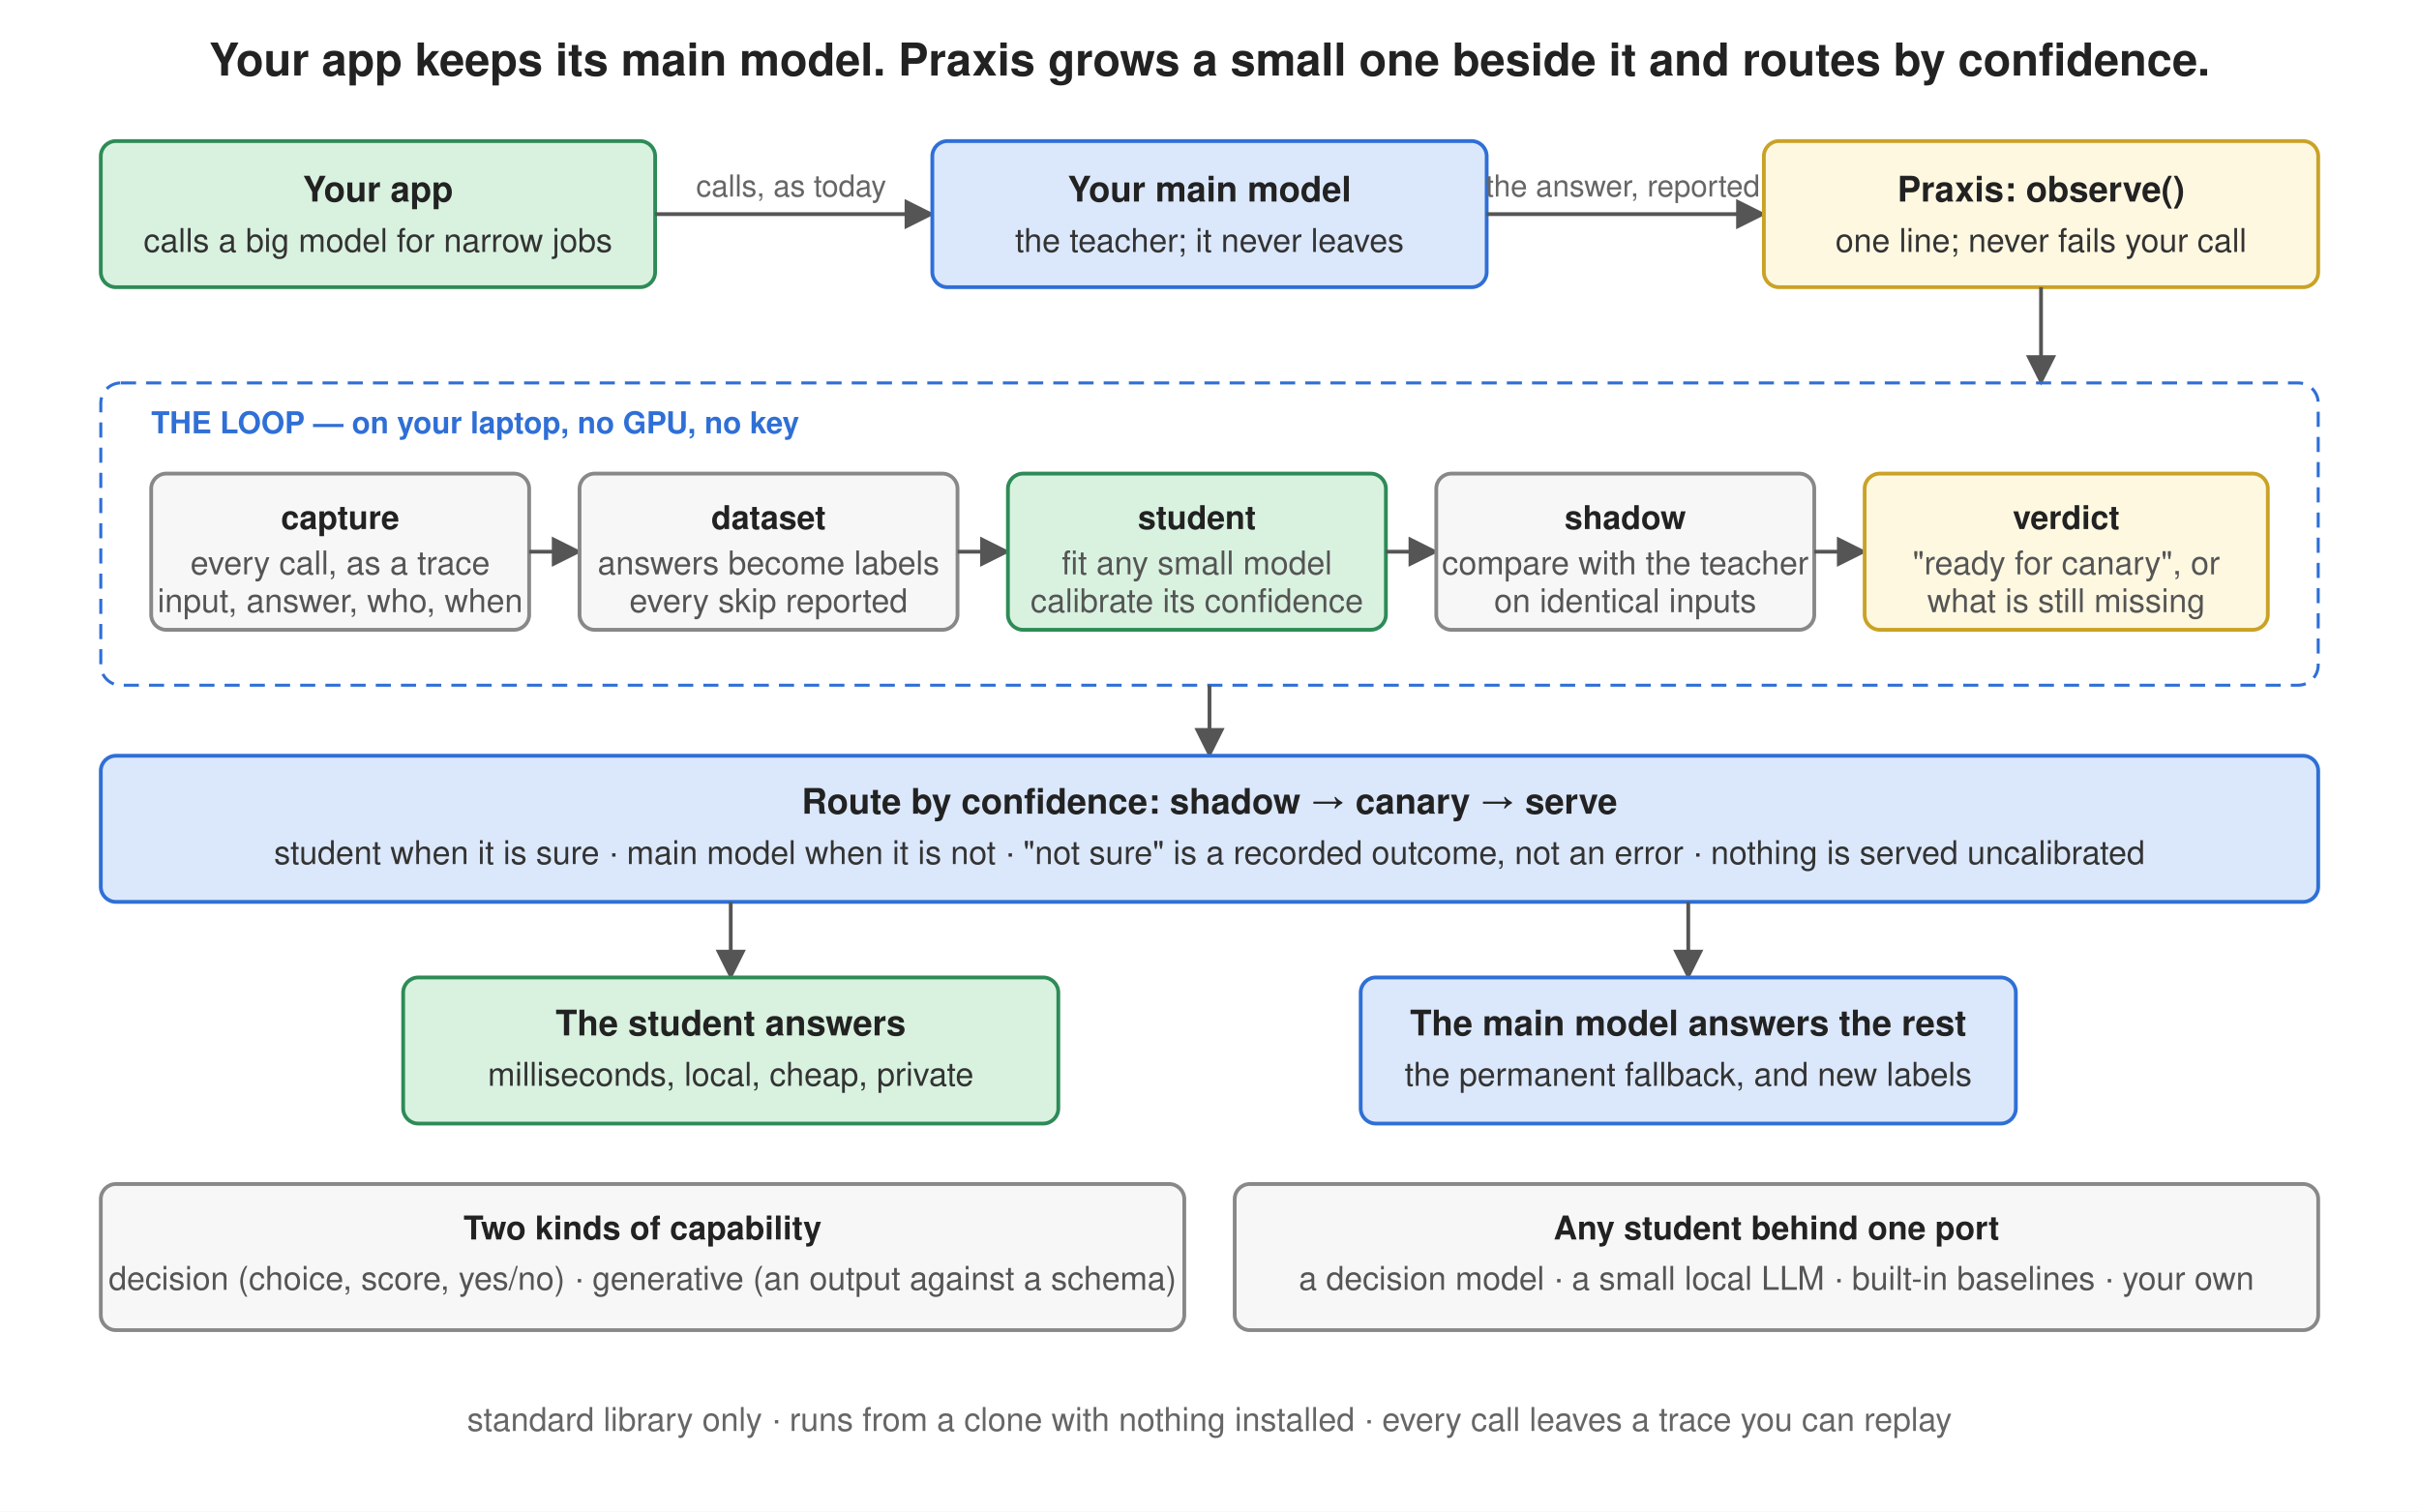
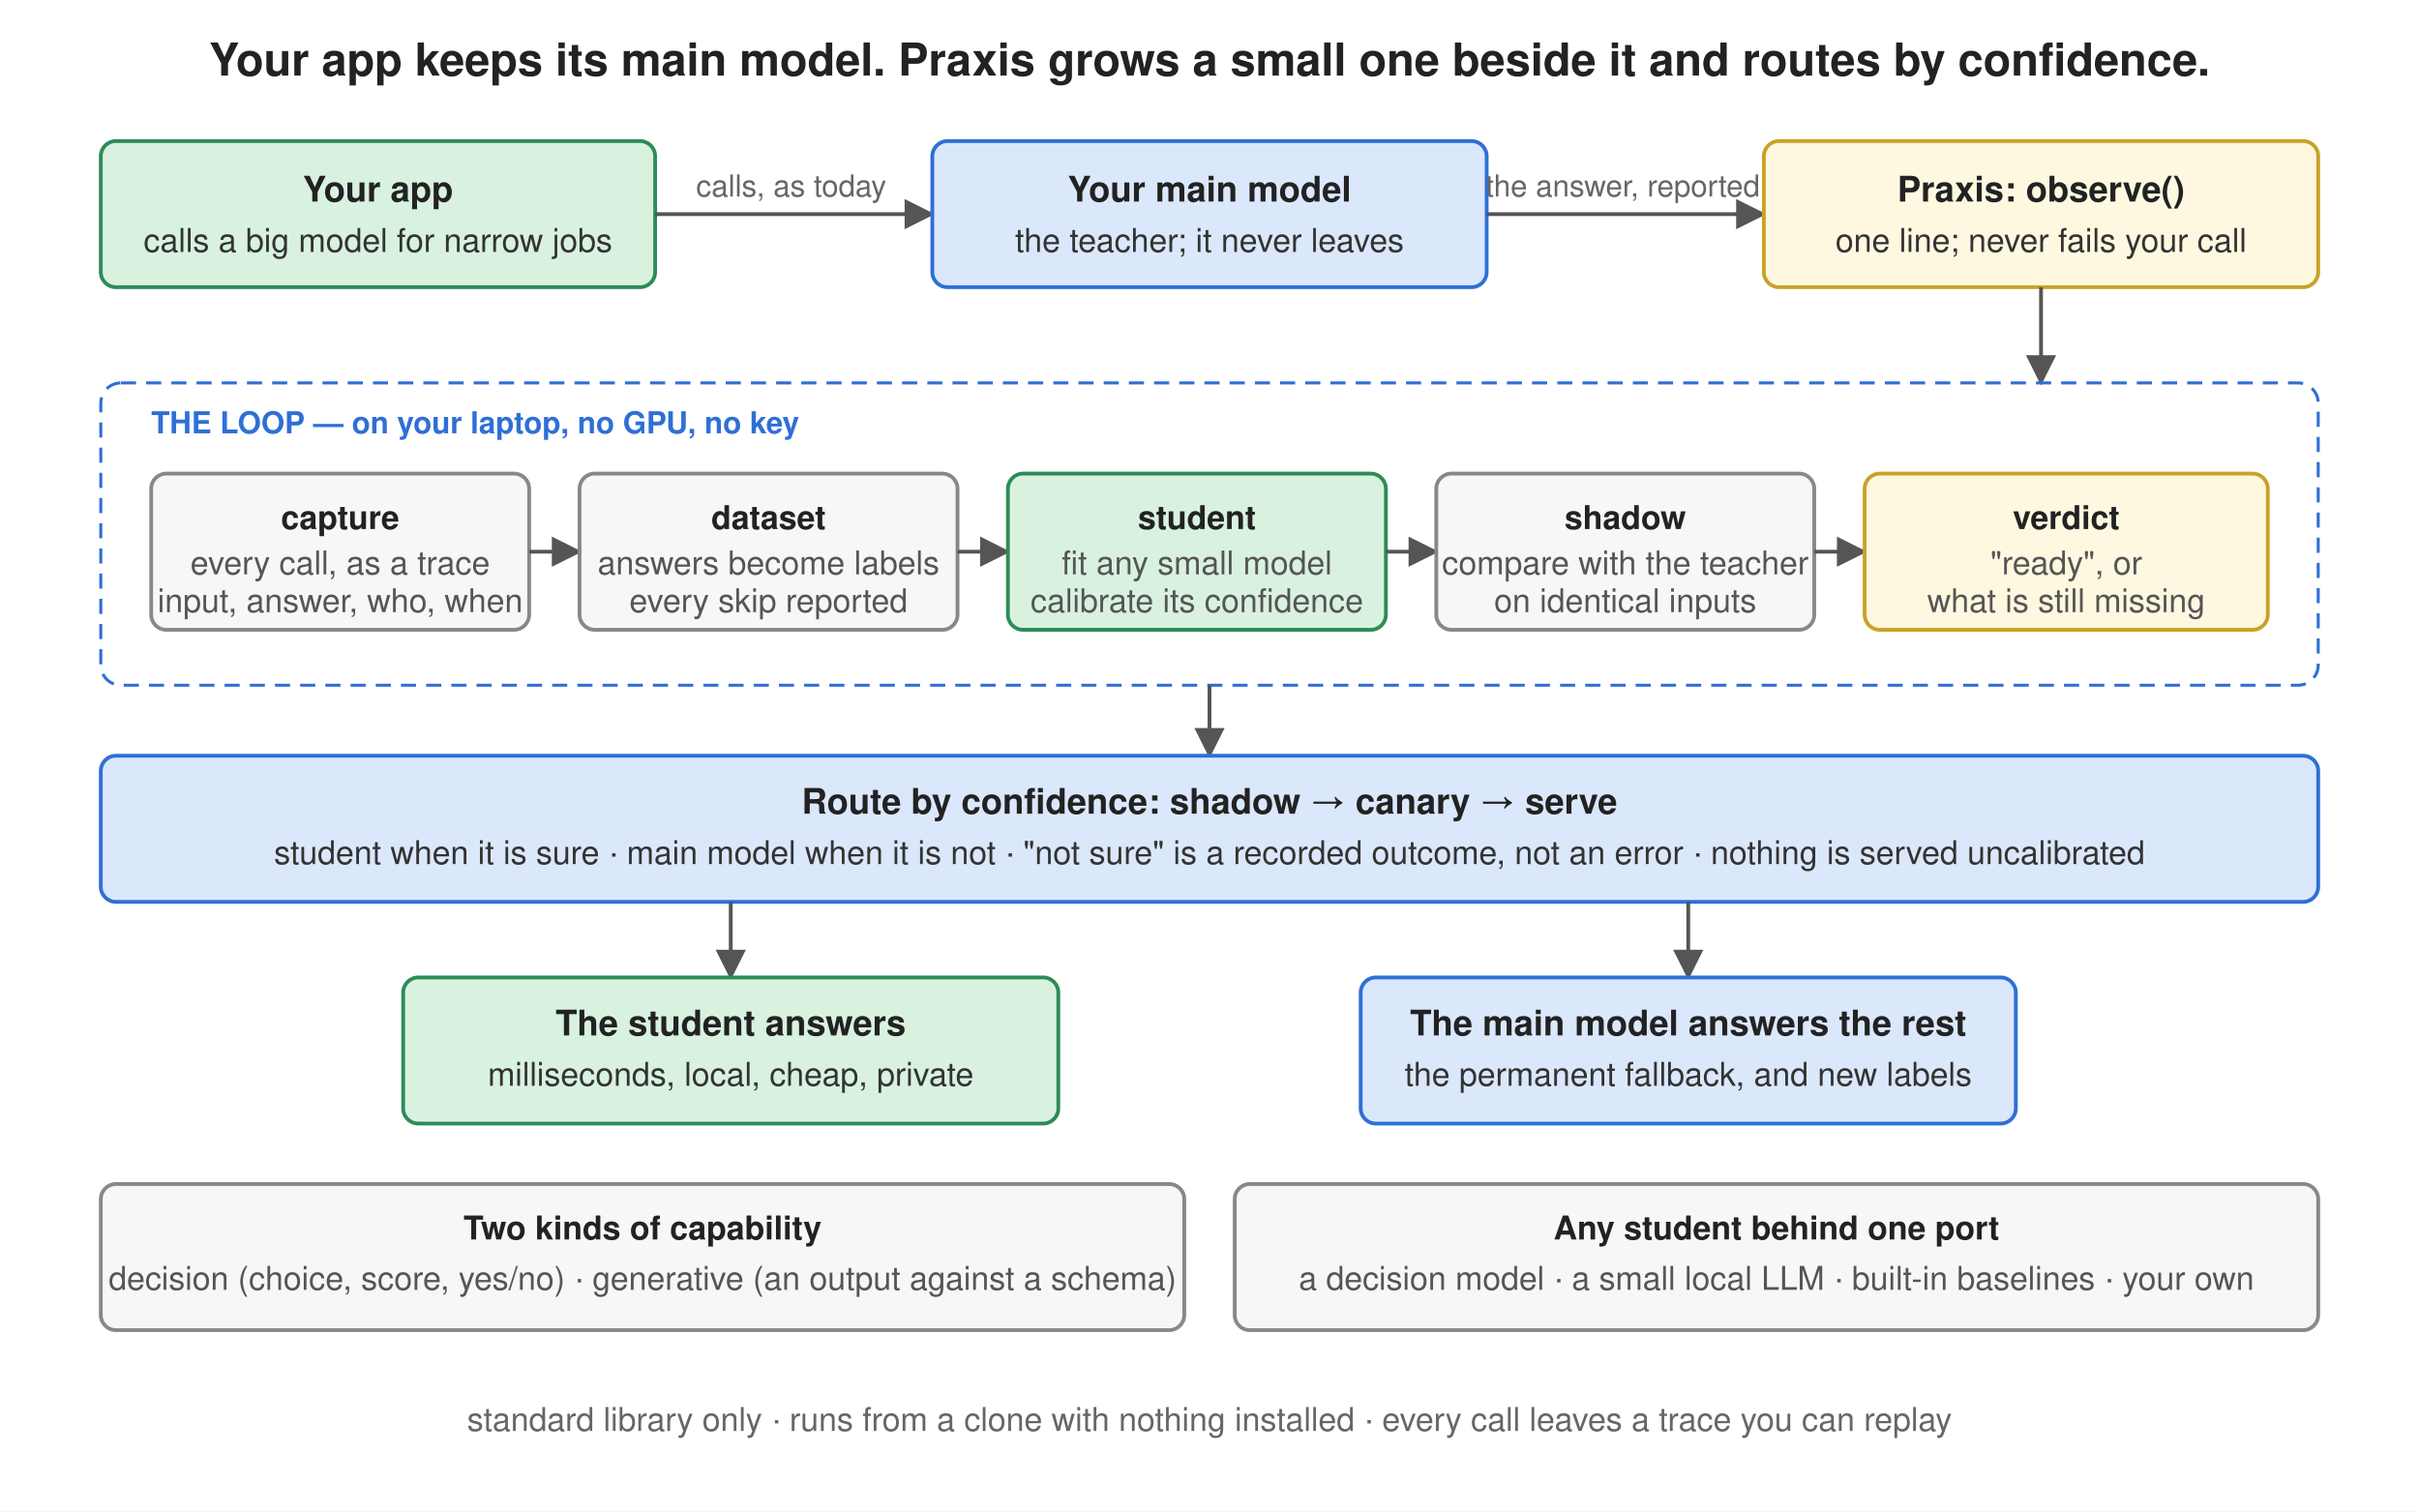
<svg xmlns="http://www.w3.org/2000/svg" width="960" height="600" viewBox="0 0 960 600" font-family="Helvetica, Arial, sans-serif" font-size="14">
  <rect width="960" height="600" fill="#ffffff" />
  <text x="480" y="30" text-anchor="middle" font-size="18" font-weight="bold" fill="#222">Your app keeps its main model. Praxis grows a small one beside it and routes by confidence.</text>
  <rect x="40" y="56" width="220" height="58" rx="6" fill="#d9f2e0" stroke="#2e8b57" stroke-width="1.5" />
  <text x="150" y="80" text-anchor="middle" font-weight="bold" fill="#222">Your app</text>
  <text x="150" y="100" text-anchor="middle" fill="#333" font-size="13">calls a big model for narrow jobs</text>
  <line x1="260" y1="85" x2="368" y2="85" stroke="#555" stroke-width="1.5" marker-end="url(#a)" />
  <text x="314" y="78" text-anchor="middle" fill="#666" font-size="12">calls, as today</text>
  <rect x="370" y="56" width="220" height="58" rx="6" fill="#dbe8fb" stroke="#2f6fd6" stroke-width="1.5" />
  <text x="480" y="80" text-anchor="middle" font-weight="bold" fill="#222">Your main model</text>
  <text x="480" y="100" text-anchor="middle" fill="#333" font-size="13">the teacher; it never leaves</text>
  <line x1="590" y1="85" x2="698" y2="85" stroke="#555" stroke-width="1.5" marker-end="url(#a)" />
  <text x="644" y="78" text-anchor="middle" fill="#666" font-size="12">the answer, reported</text>
  <rect x="700" y="56" width="220" height="58" rx="6" fill="#fff8e1" stroke="#c9a227" stroke-width="1.5" />
  <text x="810" y="80" text-anchor="middle" font-weight="bold" fill="#222">Praxis: observe()</text>
  <text x="810" y="100" text-anchor="middle" fill="#333" font-size="13">one line; never fails your call</text>
  <line x1="810" y1="114" x2="810" y2="150" stroke="#555" stroke-width="1.5" marker-end="url(#a)" />
  <rect x="40" y="152" width="880" height="120" rx="8" fill="none" stroke="#2f6fd6" stroke-width="1.2" stroke-dasharray="6 4" />
  <text x="60" y="172" fill="#2f6fd6" font-size="12" font-weight="bold">THE LOOP — on your laptop, no GPU, no key</text>
  <g font-size="13">
    <rect x="60" y="188" width="150" height="62" rx="6" fill="#f7f7f7" stroke="#888" stroke-width="1.5" />
    <text x="135" y="210" text-anchor="middle" font-weight="bold" fill="#222">capture</text>
    <text x="135" y="228" text-anchor="middle" fill="#555">every call, as a trace</text>
    <text x="135" y="243" text-anchor="middle" fill="#555">input, answer, who, when</text>
    <line x1="210" y1="219" x2="228" y2="219" stroke="#555" stroke-width="1.5" marker-end="url(#a)" />
    <rect x="230" y="188" width="150" height="62" rx="6" fill="#f7f7f7" stroke="#888" stroke-width="1.5" />
    <text x="305" y="210" text-anchor="middle" font-weight="bold" fill="#222">dataset</text>
    <text x="305" y="228" text-anchor="middle" fill="#555">answers become labels</text>
    <text x="305" y="243" text-anchor="middle" fill="#555">every skip reported</text>
    <line x1="380" y1="219" x2="398" y2="219" stroke="#555" stroke-width="1.5" marker-end="url(#a)" />
    <rect x="400" y="188" width="150" height="62" rx="6" fill="#d9f2e0" stroke="#2e8b57" stroke-width="1.5" />
    <text x="475" y="210" text-anchor="middle" font-weight="bold" fill="#222">student</text>
    <text x="475" y="228" text-anchor="middle" fill="#555">fit any small model</text>
    <text x="475" y="243" text-anchor="middle" fill="#555">calibrate its confidence</text>
    <line x1="550" y1="219" x2="568" y2="219" stroke="#555" stroke-width="1.5" marker-end="url(#a)" />
    <rect x="570" y="188" width="150" height="62" rx="6" fill="#f7f7f7" stroke="#888" stroke-width="1.5" />
    <text x="645" y="210" text-anchor="middle" font-weight="bold" fill="#222">shadow</text>
    <text x="645" y="228" text-anchor="middle" fill="#555">compare with the teacher</text>
    <text x="645" y="243" text-anchor="middle" fill="#555">on identical inputs</text>
    <line x1="720" y1="219" x2="738" y2="219" stroke="#555" stroke-width="1.5" marker-end="url(#a)" />
    <rect x="740" y="188" width="160" height="62" rx="6" fill="#fff8e1" stroke="#c9a227" stroke-width="1.5" />
    <text x="820" y="210" text-anchor="middle" font-weight="bold" fill="#222">verdict</text>
-     <text x="820" y="228" text-anchor="middle" fill="#555">"ready for canary", or</text>
+     <text x="820" y="228" text-anchor="middle" fill="#555">"ready", or</text>
    <text x="820" y="243" text-anchor="middle" fill="#555">what is still missing</text>
  </g>
  <line x1="480" y1="272" x2="480" y2="298" stroke="#555" stroke-width="1.5" marker-end="url(#a)" />
  <rect x="40" y="300" width="880" height="58" rx="6" fill="#dbe8fb" stroke="#2f6fd6" stroke-width="1.5" />
  <text x="480" y="323" text-anchor="middle" font-weight="bold" fill="#222">Route by confidence: shadow → canary → serve</text>
  <text x="480" y="343" text-anchor="middle" fill="#333" font-size="13">student when it is sure · main model when it is not · "not sure" is a recorded outcome, not an error · nothing is served uncalibrated</text>
  <line x1="290" y1="358" x2="290" y2="386" stroke="#555" stroke-width="1.5" marker-end="url(#a)" />
  <line x1="670" y1="358" x2="670" y2="386" stroke="#555" stroke-width="1.5" marker-end="url(#a)" />
  <rect x="160" y="388" width="260" height="58" rx="6" fill="#d9f2e0" stroke="#2e8b57" stroke-width="1.5" />
  <text x="290" y="411" text-anchor="middle" font-weight="bold" fill="#222">The student answers</text>
  <text x="290" y="431" text-anchor="middle" fill="#333" font-size="13">milliseconds, local, cheap, private</text>
  <rect x="540" y="388" width="260" height="58" rx="6" fill="#dbe8fb" stroke="#2f6fd6" stroke-width="1.5" />
  <text x="670" y="411" text-anchor="middle" font-weight="bold" fill="#222">The main model answers the rest</text>
  <text x="670" y="431" text-anchor="middle" fill="#333" font-size="13">the permanent fallback, and new labels</text>
  <g font-size="13">
    <rect x="40" y="470" width="430" height="58" rx="6" fill="#f7f7f7" stroke="#888" stroke-width="1.5" />
    <text x="255" y="492" text-anchor="middle" font-weight="bold" fill="#222">Two kinds of capability</text>
    <text x="255" y="512" text-anchor="middle" fill="#555">decision (choice, score, yes/no)  ·  generative (an output against a schema)</text>
    <rect x="490" y="470" width="430" height="58" rx="6" fill="#f7f7f7" stroke="#888" stroke-width="1.5" />
    <text x="705" y="492" text-anchor="middle" font-weight="bold" fill="#222">Any student behind one port</text>
    <text x="705" y="512" text-anchor="middle" fill="#555">a decision model · a small local LLM · built-in baselines · your own</text>
  </g>
  <text x="480" y="568" text-anchor="middle" fill="#666" font-size="13">standard library only · runs from a clone with nothing installed · every call leaves a trace you can replay</text>
  <defs>
    <marker id="a" markerWidth="8" markerHeight="8" refX="6" refY="4" orient="auto">
      <path d="M0,0 L8,4 L0,8 z" fill="#555" />
    </marker>
  </defs>
</svg>
